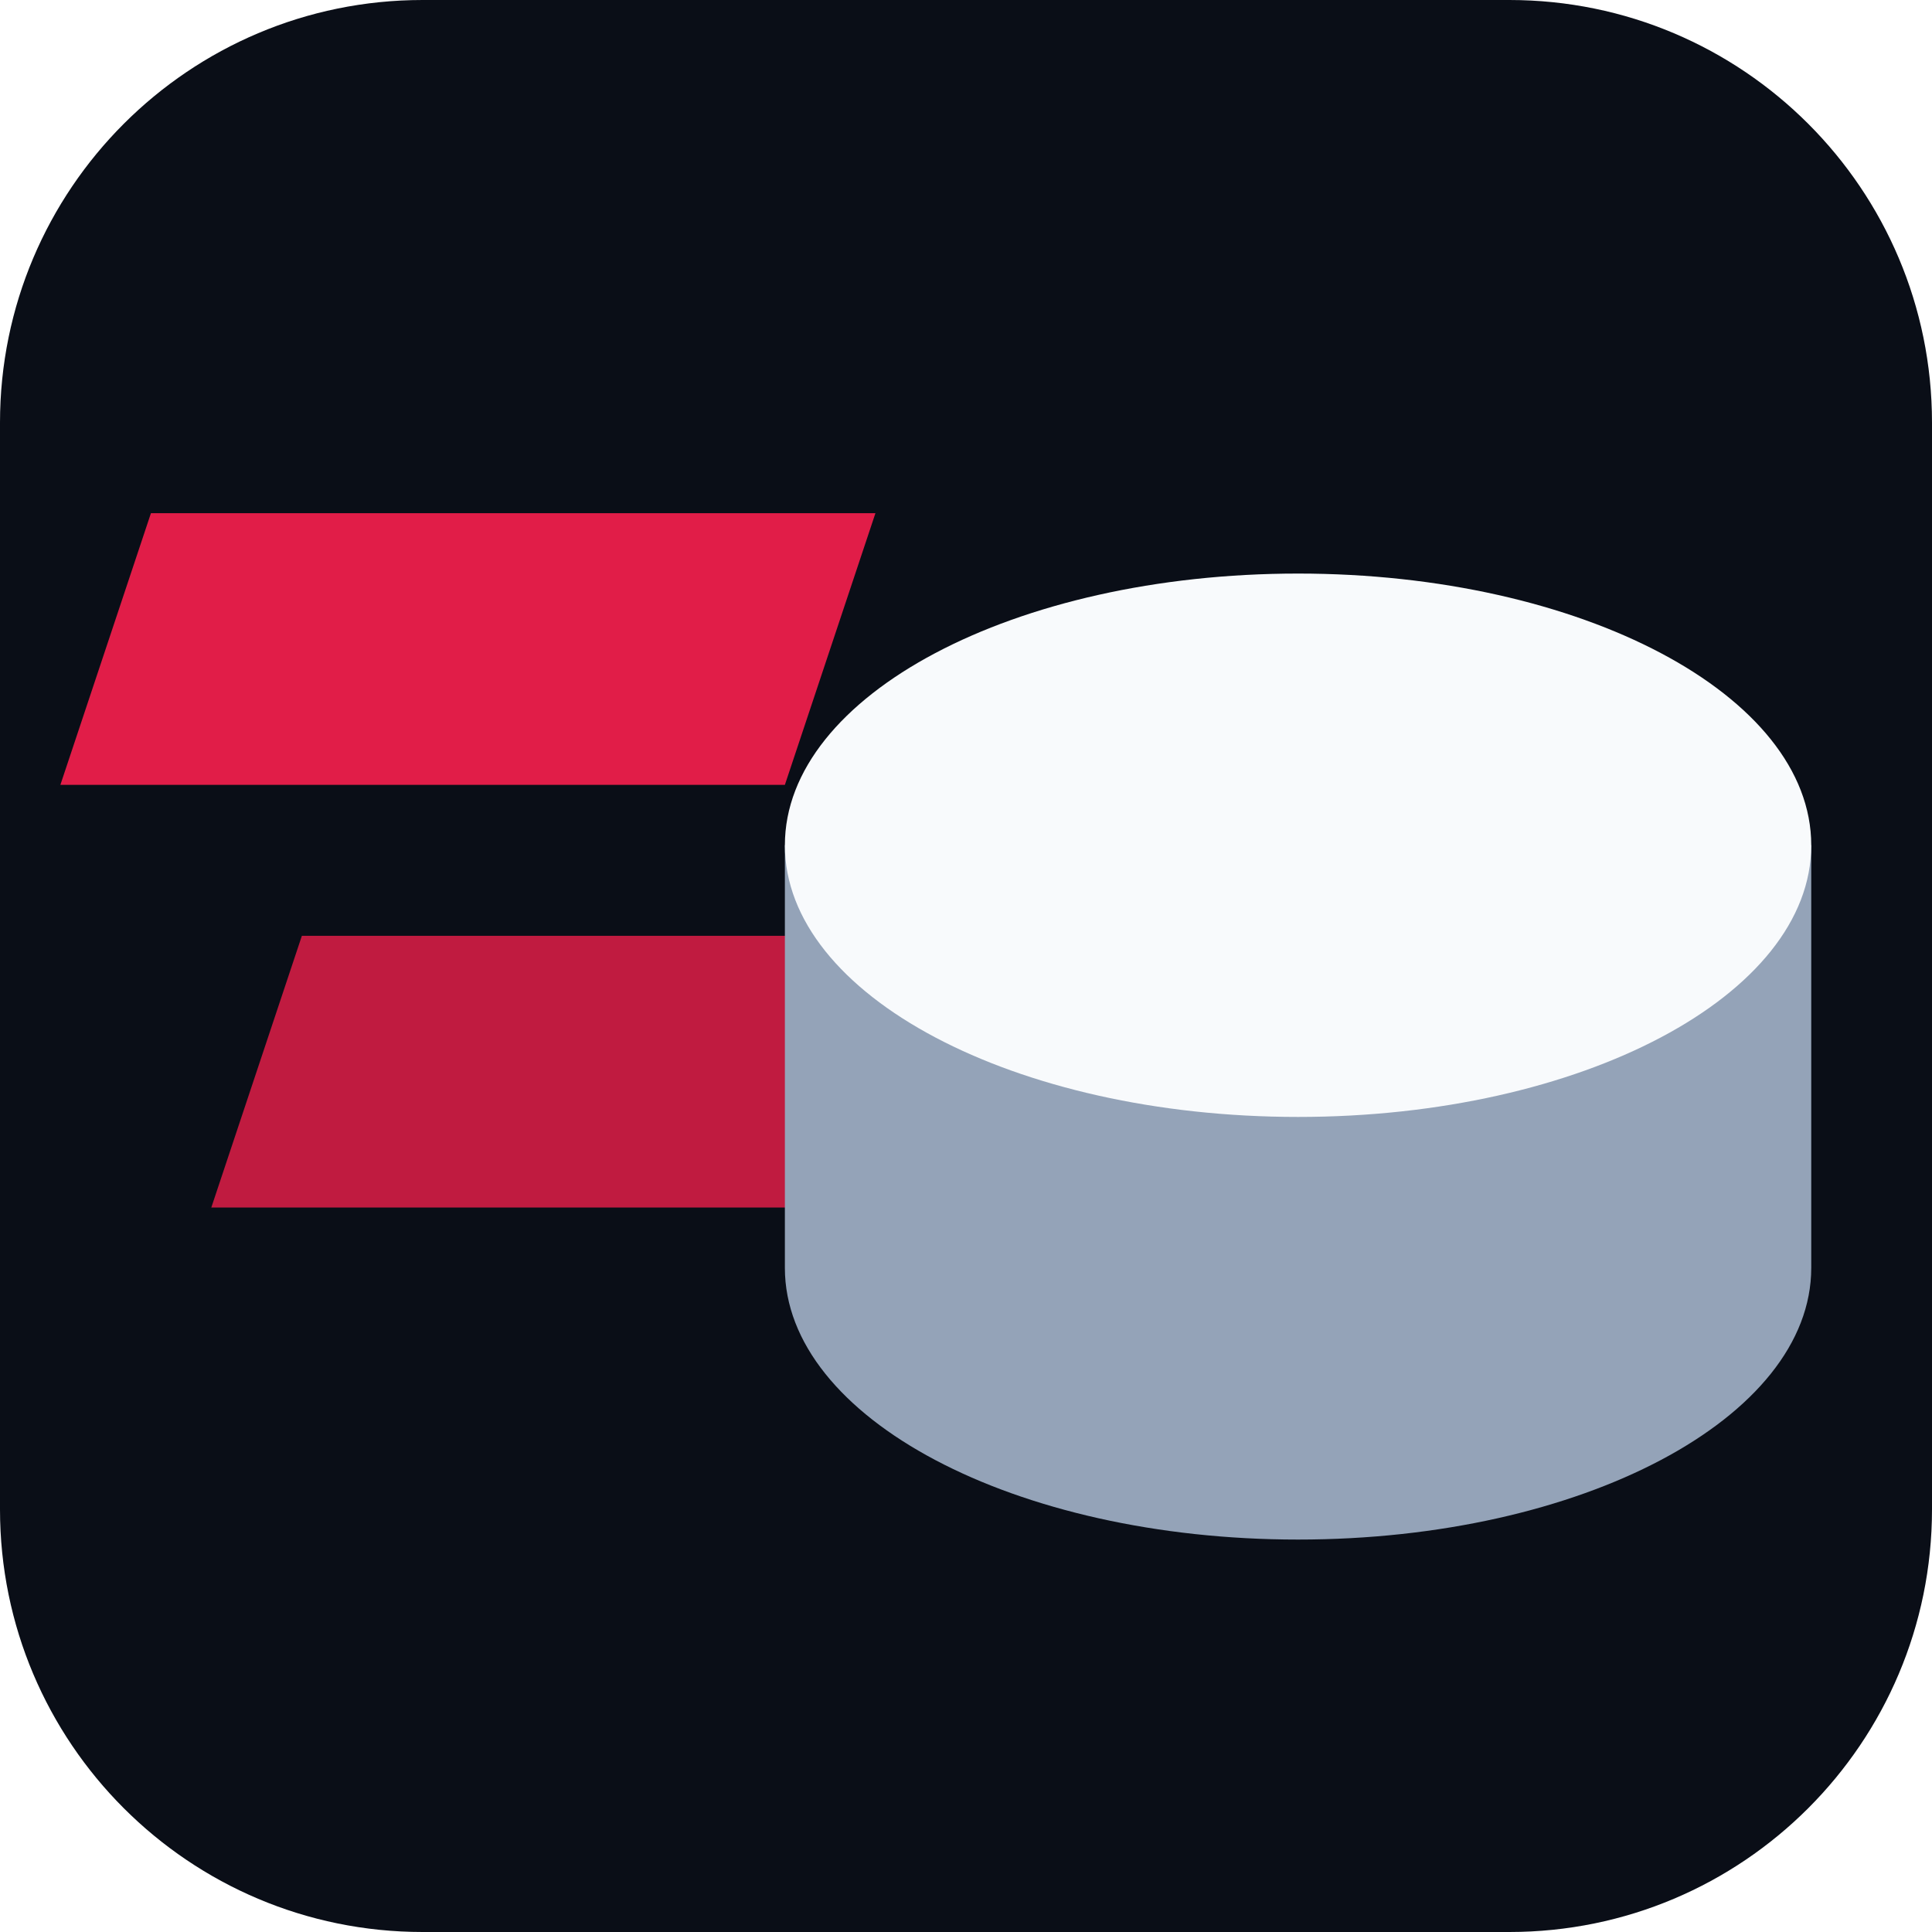
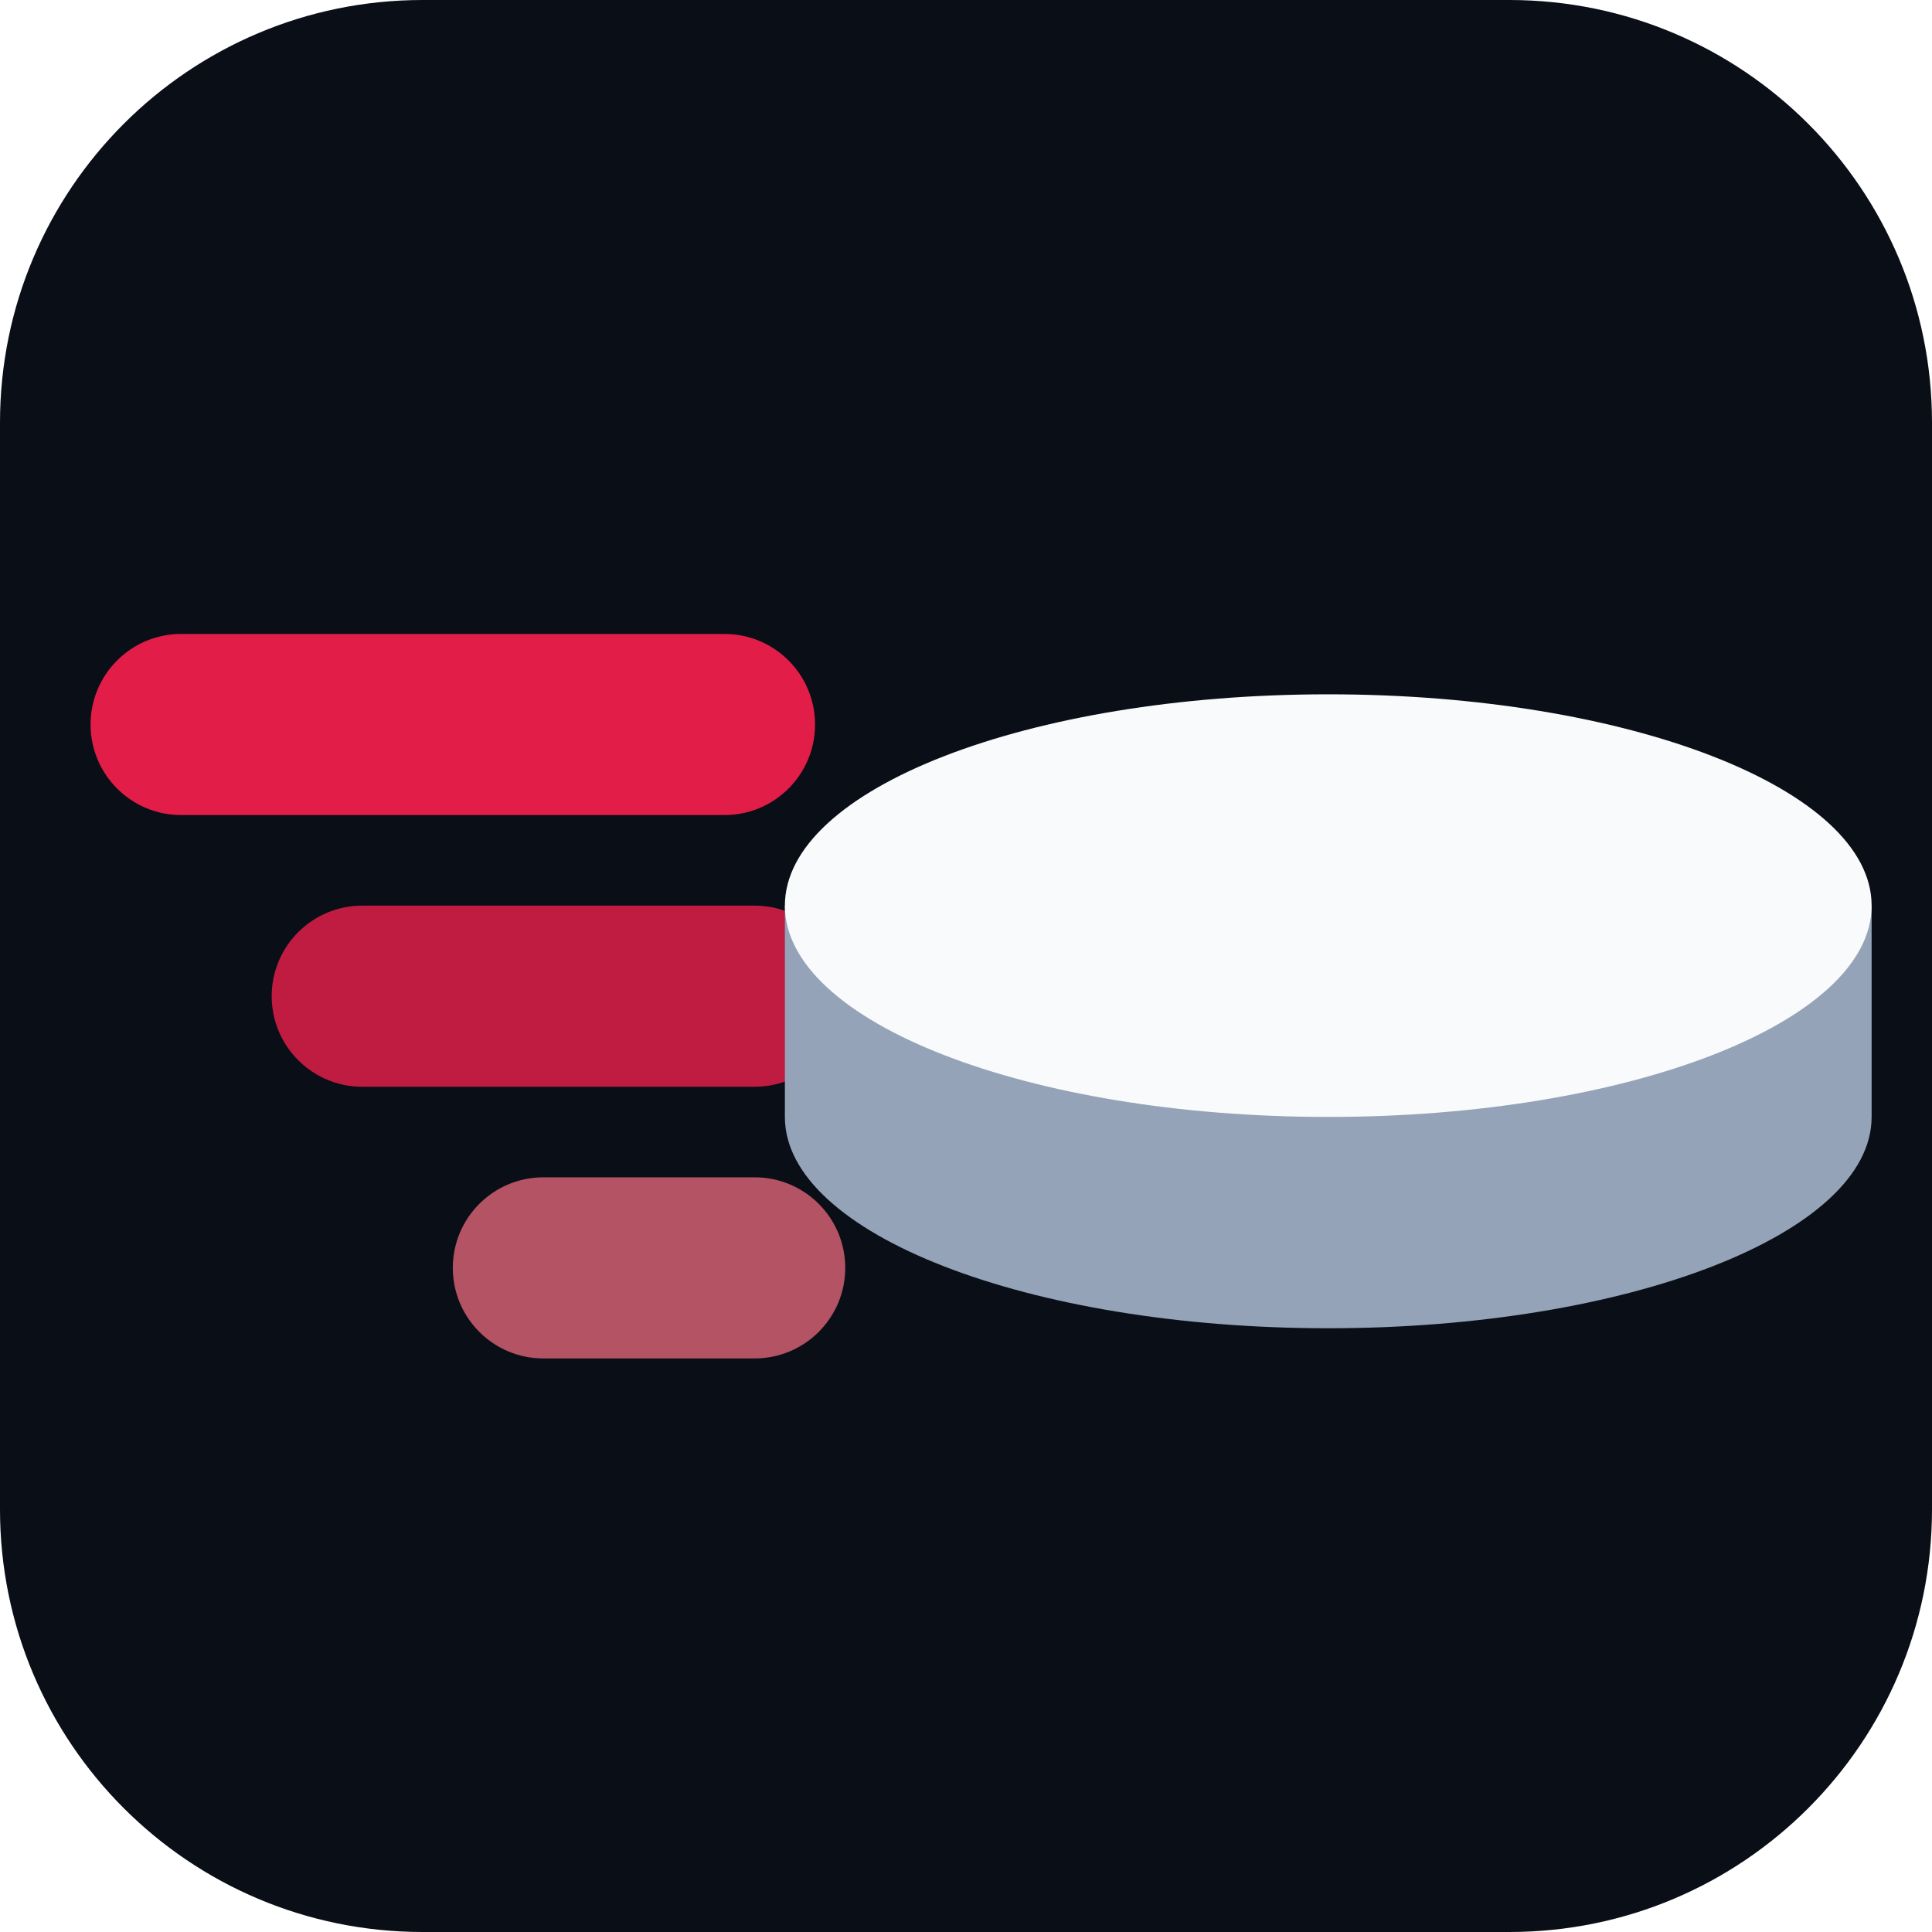
<svg xmlns="http://www.w3.org/2000/svg" viewBox="0 0 64 64">
  <rect width="64" height="64" rx="14" fill="#0a0e17" />
-   <path d="M5 17 H29 L26 26 H2 Z" fill="#e11d48" />
-   <path d="M10 31 H31 L28 40 H7 Z" fill="#e11d48" opacity=".85" />
-   <path d="M26 28 V42 A17 9 0 0 0 60 42 V28 Z" fill="#94a3b8" />
-   <ellipse cx="43" cy="28" rx="17" ry="9" fill="#f8fafc" />
+   <rect x="3" y="21" width="24" height="6" rx="3" fill="#e11d48" />
+   <rect x="9" y="30" width="19" height="6" rx="3" fill="#e11d48" opacity=".85" />
+   <rect x="15" y="39" width="13" height="6" rx="3" fill="#fb7185" opacity=".7" />
+   <path d="M26 30 V37 A18 7 0 0 0 62 37 V30 Z" fill="#94a3b8" />
+   <ellipse cx="44" cy="30" rx="18" ry="7" fill="#f8fafc" />
</svg>
